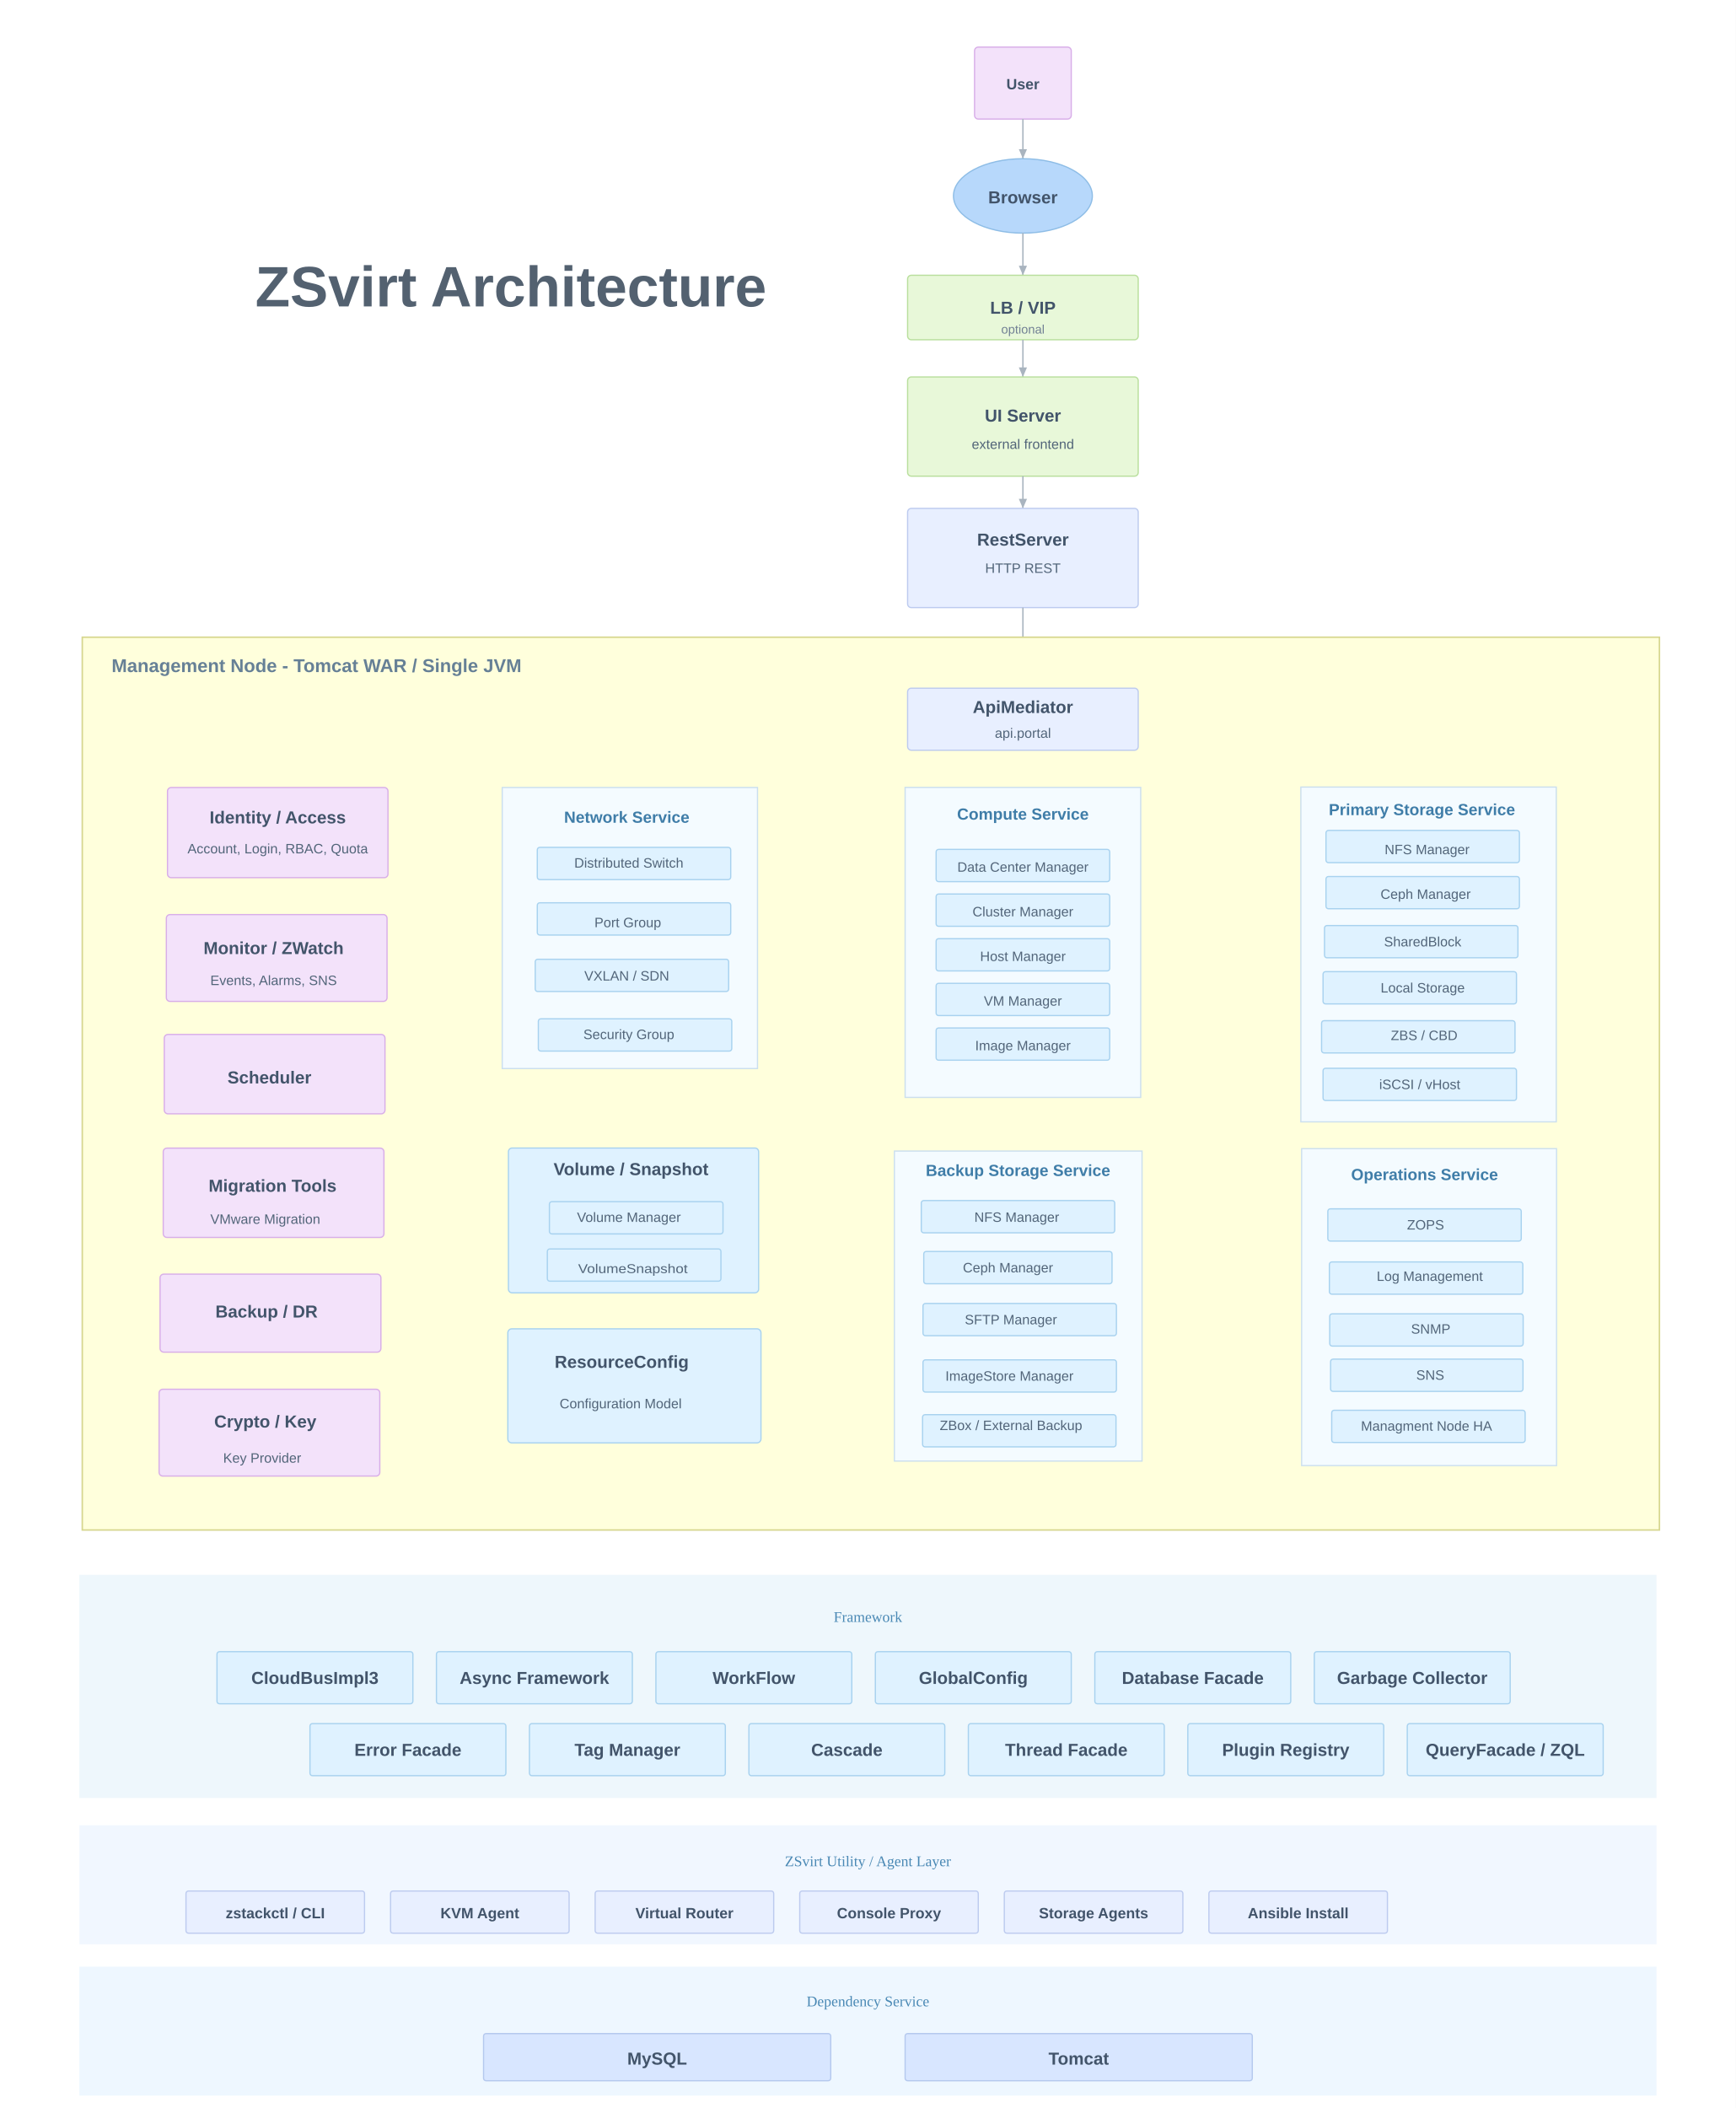
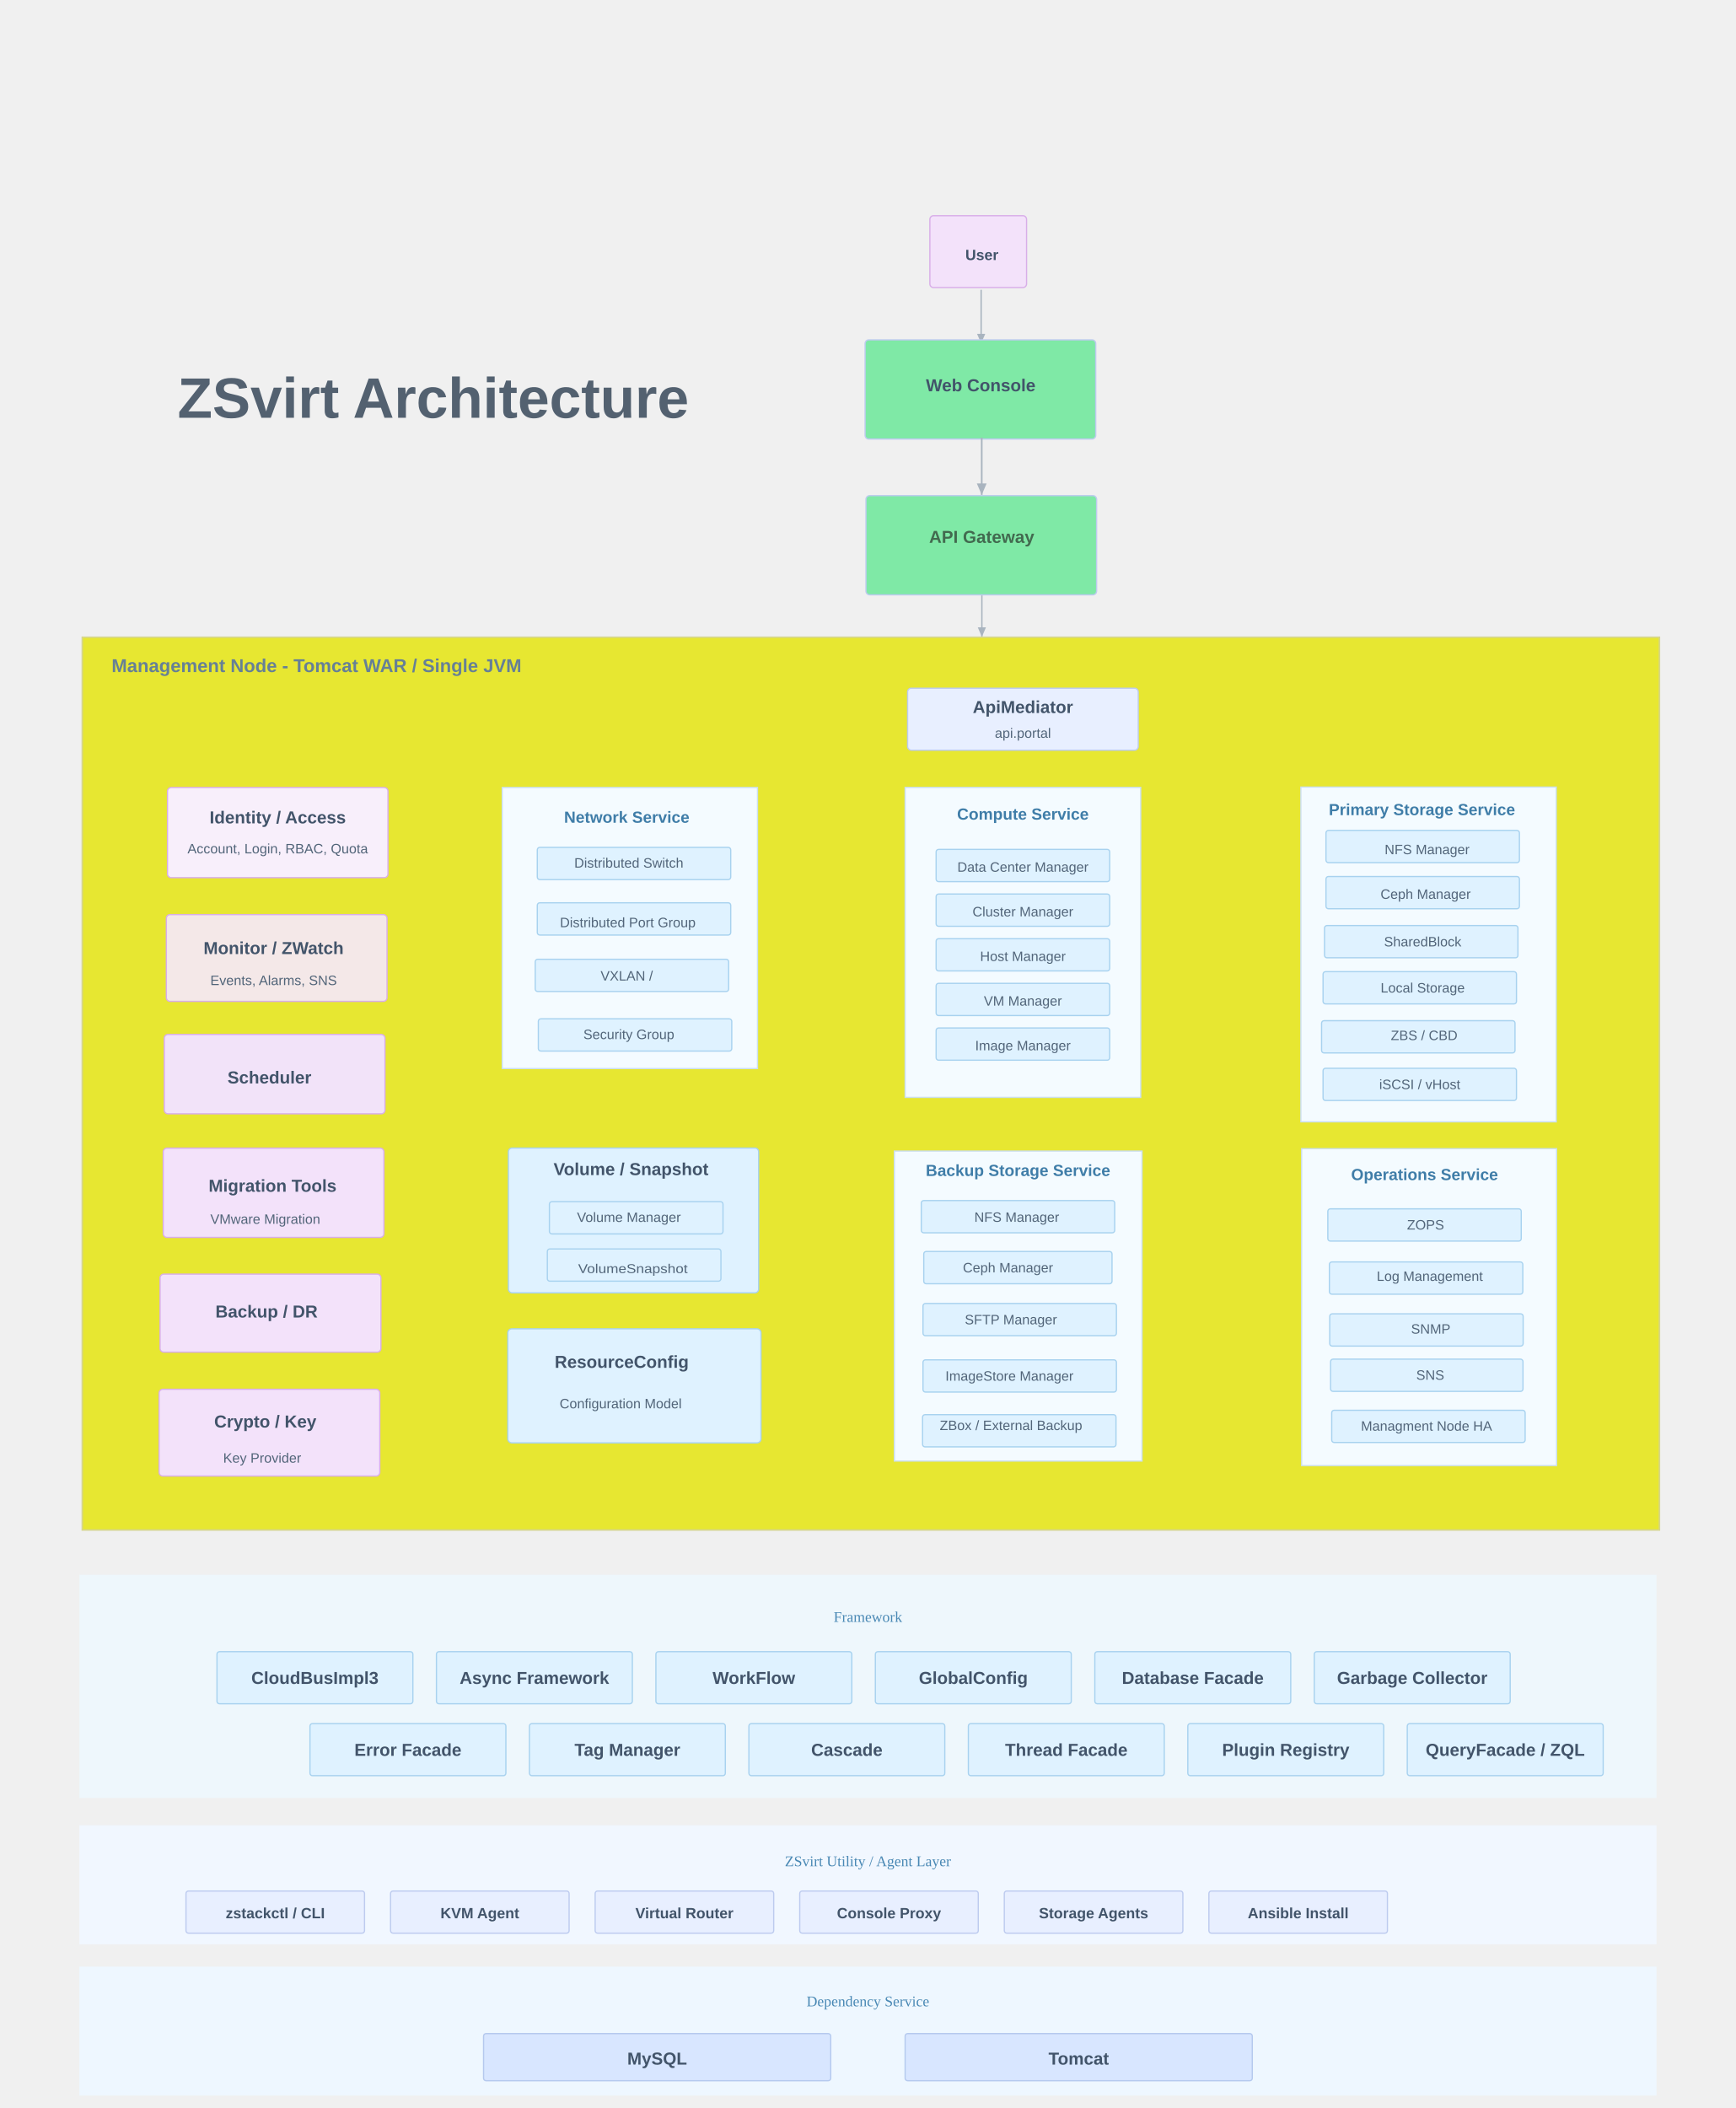
<svg xmlns="http://www.w3.org/2000/svg" width="1400" height="1700" viewBox="0 0 1400 1700" version="1.1" id="svg81">
  <defs id="defs1">
+     <rect x="849.258" y="322.683" width="34.869" height="122.927" id="rect98" />
    <rect x="997.598" y="612.27" width="37.824" height="351.05" id="rect92" />
    <rect x="873.489" y="627.635" width="586.266" height="137.111" id="rect91" />
    <rect x="1037.194" y="949.727" width="196.801" height="196.21" id="rect90" />
    <rect x="998.78" y="857.532" width="283.086" height="327.411" id="rect89" />
    <rect x="1131.162" y="686.144" width="15.366" height="177.298" id="rect88" />
    <rect x="958.001" y="836.256" width="349.868" height="350.459" id="rect87" />
    <rect x="1084.857" y="693.707" width="38.446" height="254.916" id="rect86" />
    <rect x="1022.173" y="830.777" width="269.125" height="374.435" id="rect85" />
    <rect x="1069.994" y="631.772" width="174.343" height="220.736" id="rect84" />
    <rect x="1019.464" y="607.246" width="177.594" height="148.635" id="rect83" />
    <rect x="1025.374" y="627.34" width="232.852" height="277.767" id="rect82" />
    <style id="style1">
      .title { font: 700 46px Arial, sans-serif; fill: #536170; }
      .subtitle { font: 400 16px Arial, sans-serif; fill: #7d8794; }
      .zone-title { font: 700 15px Arial, sans-serif; fill: #668096; }
      .box-title { font: 700 13px Arial, sans-serif; fill: #3f7da8; }
      .label { font: 600 14px Arial, sans-serif; fill: #42546a; }
      .small { font: 600 12px Arial, sans-serif; fill: #42546a; }
      .tiny { font: 500 11px Arial, sans-serif; fill: #526579; }
      .hint { font: 500 10px Arial, sans-serif; fill: #718094; }
      .panel { fill: #ffffdc; stroke: #d6d68e; stroke-width: 1.2; }
      .soft-panel { fill: #f4fbff; stroke: #cbdfee; stroke-width: 1; }
      .service-core { fill: #dff2ff; stroke: #a8d2ef; stroke-width: 1; }
      .service-premium { fill: #f3e2fa; stroke: #d8aee8; stroke-width: 1; }
      .service-ui { fill: #e8f8d9; stroke: #b9df9d; stroke-width: 1; }
      .service-tool { fill: #e8efff; stroke: #bdcbef; stroke-width: 1; }
      .dependency { fill: #d8e6ff; stroke: #b5c9ee; stroke-width: 1; }
      .line { fill: none; stroke: #a9b4bf; stroke-width: 1.1; marker-end: url(#arrow); }
      .dash { fill: none; stroke: #b5bec8; stroke-width: 1; stroke-dasharray: 5 5; marker-end: url(#arrow); }
    </style>
    <marker id="arrow" markerWidth="8" markerHeight="8" refX="7" refY="3" orient="auto">
      <path d="M0,0 L0,6 L7,3 z" fill="#a9b4bf" id="path1" />
    </marker>
+     <marker id="arrow-8" markerWidth="8" markerHeight="8" refX="7" refY="3" orient="auto">
+       <path d="M 0,0 V 6 L 7,3 Z" fill="#a9b4bf" id="path1-5" />
+     </marker>
  </defs>
-   <rect width="1400" height="1700" fill="#ffffff" id="rect1" />
-   <text x="205.839" y="247.107" class="title" id="text1" style="font-style:normal;font-variant:normal;font-weight:700;font-stretch:normal;font-size:46px;line-height:normal;font-family:Arial, sans-serif">ZSvirt Architecture</text>
-   <rect x="786" y="38" width="78" height="58" rx="3" class="service-premium" id="rect2" />
-   <text x="825" y="72" text-anchor="middle" class="small" id="text2">User</text>
-   <path d="M825 96 L825 128" class="line" id="path2" />
-   <ellipse cx="825" cy="158" rx="56" ry="30" fill="#b7d8fb" stroke="#8ebde6" id="ellipse2" />
-   <text x="825" y="164" text-anchor="middle" class="label" fill="#2874b8" id="text3">Browser</text>
-   <path d="M825 188 L825 222" class="line" id="path3" />
-   <rect x="732" y="222" width="186" height="52" rx="3" class="service-ui" id="rect3" />
-   <text x="825" y="253" text-anchor="middle" class="label" fill="#4f9b35" id="text4">LB / VIP</text>
-   <text x="825" y="269" text-anchor="middle" class="hint" id="text5">optional</text>
-   <path d="M825 274 L825 304" class="line" id="path5" />
-   <rect x="732" y="304" width="186" height="80" rx="3" class="service-ui" id="rect5" />
-   <text x="825" y="340" text-anchor="middle" class="label" fill="#4f9b35" id="text6">UI Server</text>
-   <text x="825" y="362" text-anchor="middle" class="tiny" id="text7">external frontend</text>
-   <path d="M825 384 L825 410" class="line" id="path7" />
-   <rect x="732" y="410" width="186" height="80" rx="3" class="service-tool" id="rect7" />
-   <text x="825" y="440" text-anchor="middle" class="label" fill="#3c73af" id="text8">RestServer</text>
-   <text x="825" y="462" text-anchor="middle" class="tiny" id="text9">HTTP REST</text>
-   <path d="M825 490 L825 555" class="line" id="path9" />
-   <rect x="66.364" y="513.881" width="1272" height="720" class="panel" id="rect9" />
+   <text x="143.193" y="336.938" class="title" id="text1" style="font-style:normal;font-variant:normal;font-weight:700;font-stretch:normal;font-size:46px;line-height:normal;font-family:Arial, sans-serif">ZSvirt Architecture</text>
+   <rect x="749.949" y="173.929" width="78" height="58" rx="3" class="service-premium" id="rect2" />
+   <text x="791.904" y="209.702" text-anchor="middle" class="small" id="text2" style="font-style:normal;font-variant:normal;font-weight:600;font-stretch:normal;font-size:12px;line-height:normal;font-family:Arial, sans-serif">User</text>
+   <path d="m 791.313,233.702 v 43.229" class="line" id="path2" />
+   <rect x="697.722" y="274.071" width="186" height="80" rx="3" class="service-tool" id="rect7" style="fill:#7fe9a6;fill-opacity:1" />
+   <text x="790.969" y="315.547" text-anchor="middle" class="label" fill="#4f9b35" id="text6" style="font-style:normal;font-variant:normal;font-weight:600;font-stretch:normal;font-size:14px;line-height:normal;font-family:Arial, sans-serif;fill:#42546a">Web Console</text>
+   <path d="m 791.904,475.816 v 37.814" class="line" id="path9" />
+   <rect x="66.364" y="513.881" width="1272" height="720" class="panel" id="rect9" style="fill:#e7e731;fill-opacity:1" />
  <rect x="1049.798" y="926.321" width="205.61" height="255.611" class="soft-panel" id="rect28-4" style="fill:#f4fbff;stroke:#cbdfee;stroke-width:0.972" />
  <text x="1148.956" y="951.688" text-anchor="middle" class="box-title" id="text29-8" style="font-style:normal;font-variant:normal;font-weight:700;font-stretch:normal;font-size:13px;line-height:normal;font-family:Arial, sans-serif;fill:#3f7da8">
    <tspan id="tspan97" x="1148.956" y="951.688">Operations Service</tspan>
  </text>
  <rect x="1070.92" y="974.87" width="156" height="26" rx="2" class="service-core" id="rect29-8" style="fill:#dff2ff;stroke:#a8d2ef;stroke-width:1" />
  <text x="1149.749" y="991.545" text-anchor="middle" class="tiny" id="text30-2" style="font-style:normal;font-variant:normal;font-weight:500;font-stretch:normal;font-size:11px;line-height:normal;font-family:Arial, sans-serif;fill:#526579">ZOPS</text>
  <rect x="1072.174" y="1017.694" width="156" height="26" rx="2" class="service-core" id="rect30-4" style="fill:#dff2ff;stroke:#a8d2ef;stroke-width:1" />
  <text x="1153.164" y="1032.977" text-anchor="middle" class="tiny" id="text31-5" style="font-style:normal;font-variant:normal;font-weight:500;font-stretch:normal;font-size:11px;line-height:normal;font-family:Arial, sans-serif;fill:#526579">Log Management</text>
  <rect x="1072.454" y="1059.538" width="156" height="26" rx="2" class="service-core" id="rect31-5" style="fill:#dff2ff;stroke:#a8d2ef;stroke-width:1" />
  <text x="1153.935" y="1075.52" text-anchor="middle" class="tiny" id="text32-1" style="font-style:normal;font-variant:normal;font-weight:500;font-stretch:normal;font-size:11px;line-height:normal;font-family:Arial, sans-serif;fill:#526579">SNMP</text>
  <rect x="1073.151" y="1096.092" width="155.167" height="26.003" rx="1.989" class="service-core" id="rect32-7" style="fill:#dff2ff;stroke:#a8d2ef;stroke-width:0.997" />
  <text x="1153.517" y="1112.702" text-anchor="middle" class="tiny" id="text33-1" style="font-style:normal;font-variant:normal;font-weight:500;font-stretch:normal;font-size:11px;line-height:normal;font-family:Arial, sans-serif;fill:#526579">SNS</text>
  <rect x="1074.06" y="1137.311" width="156" height="26" rx="2" class="service-core" id="rect33-1" style="fill:#dff2ff;stroke:#a8d2ef;stroke-width:1" />
  <text x="1150.52" y="1153.783" text-anchor="middle" class="tiny" id="text34-5" style="font-style:normal;font-variant:normal;font-weight:500;font-stretch:normal;font-size:11px;line-height:normal;font-family:Arial, sans-serif;fill:#526579">
    <tspan id="tspan95" x="1150.52" y="1153.783">Managment Node HA</tspan>
  </text>
  <text x="90" y="542" text-anchor="start" class="zone-title" id="text10">Management Node - Tomcat WAR / Single JVM</text>
  <rect x="732" y="555" width="186" height="50" rx="3" class="service-tool" id="rect10" />
  <text x="825" y="575" text-anchor="middle" class="label" fill="#3c73af" id="text11">ApiMediator</text>
  <text x="825" y="595" text-anchor="middle" class="tiny" id="text12">api.portal</text>
-   <rect x="135.091" y="635.091" width="177.818" height="72.713" rx="2.997" class="service-premium" id="rect12" />
+   <rect x="135.091" y="635.091" width="177.818" height="72.713" rx="2.997" class="service-premium" id="rect12" style="fill:#f8effb;fill-opacity:1" />
  <text x="224" y="664.015" text-anchor="middle" class="label" fill="#a248bd" id="text13" style="font-style:normal;font-variant:normal;font-weight:600;font-stretch:normal;font-size:14px;line-height:normal;font-family:Arial, sans-serif">Identity / Access</text>
  <text x="224" y="688.194" text-anchor="middle" class="tiny" id="text14" style="font-style:normal;font-variant:normal;font-weight:500;font-stretch:normal;font-size:11px;line-height:normal;font-family:Arial, sans-serif">Account, Login, RBAC, Quota</text>
-   <rect x="134.164" y="737.566" width="178" height="70" rx="3" class="service-premium" id="rect14" />
+   <rect x="134.164" y="737.566" width="178" height="70" rx="3" class="service-premium" id="rect14" style="fill:#f4e8e8;fill-opacity:1" />
  <text x="220.657" y="769.402" text-anchor="middle" class="label" fill="#a248bd" id="text15" style="font-style:normal;font-variant:normal;font-weight:600;font-stretch:normal;font-size:14px;line-height:normal;font-family:Arial, sans-serif">Monitor / ZWatch</text>
  <text x="220.657" y="794.417" text-anchor="middle" class="tiny" id="text16" style="font-style:normal;font-variant:normal;font-weight:500;font-stretch:normal;font-size:11px;line-height:normal;font-family:Arial, sans-serif">Events, Alarms, SNS</text>
-   <rect x="132.493" y="834.238" width="178" height="64" rx="3" class="service-premium" id="rect16" />
+   <rect x="132.493" y="834.238" width="178" height="64" rx="3" class="service-premium" id="rect16" style="fill:#f2e3f9;fill-opacity:1" />
  <text x="217.314" y="873.745" text-anchor="middle" class="label" fill="#a248bd" id="text17" style="font-style:normal;font-variant:normal;font-weight:600;font-stretch:normal;font-size:14px;line-height:normal;font-family:Arial, sans-serif">Scheduler</text>
  <rect x="131.657" y="925.909" width="178" height="72" rx="3" class="service-premium" id="rect17" />
  <text x="219.821" y="961.088" text-anchor="middle" class="label" fill="#a248bd" id="text18" style="font-style:normal;font-variant:normal;font-weight:600;font-stretch:normal;font-size:14px;line-height:normal;font-family:Arial, sans-serif">Migration Tools</text>
  <text x="213.97" y="986.939" text-anchor="middle" class="tiny" id="text19" style="font-style:normal;font-variant:normal;font-weight:500;font-stretch:normal;font-size:11px;line-height:normal;font-family:Arial, sans-serif">VMware Migration</text>
  <rect x="129.088" y="1027.537" width="178.124" height="62.901" rx="3.002" class="service-premium" id="rect19" />
  <text x="214.95" y="1062.515" text-anchor="middle" class="label" fill="#a248bd" id="text20" style="font-style:normal;font-variant:normal;font-weight:600;font-stretch:normal;font-size:14px;line-height:normal;font-family:Arial, sans-serif">Backup / DR</text>
  <rect x="128.314" y="1120.373" width="178" height="70" rx="3" class="service-premium" id="rect21" />
  <text x="213.97" y="1151.208" text-anchor="middle" class="label" fill="#a248bd" id="text22" style="font-style:normal;font-variant:normal;font-weight:600;font-stretch:normal;font-size:14px;line-height:normal;font-family:Arial, sans-serif">Crypto / Key</text>
  <text x="211.463" y="1179.566" text-anchor="middle" class="tiny" id="text23" style="font-style:normal;font-variant:normal;font-weight:500;font-stretch:normal;font-size:11px;line-height:normal;font-family:Arial, sans-serif">Key Provider</text>
  <rect x="405.061" y="635.061" width="205.878" height="226.682" class="soft-panel" id="rect23" />
  <text x="505.493" y="663.507" text-anchor="middle" class="box-title" id="text24" style="font-style:normal;font-variant:normal;font-weight:700;font-stretch:normal;font-size:13px;line-height:normal;font-family:Arial, sans-serif">Network Service</text>
  <rect x="433.343" y="683.358" width="156" height="26" rx="2" class="service-core" id="rect24" />
  <text x="507.164" y="699.686" text-anchor="middle" class="tiny" id="text25" style="font-style:normal;font-variant:normal;font-weight:500;font-stretch:normal;font-size:11px;line-height:normal;font-family:Arial, sans-serif">Distributed Switch</text>
  <rect x="433.343" y="728.059" width="156" height="26" rx="2" class="service-core" id="rect25" />
-   <text x="506.328" y="747.731" text-anchor="middle" class="tiny" id="text26" style="font-style:normal;font-variant:normal;font-weight:500;font-stretch:normal;font-size:11px;line-height:normal;font-family:Arial, sans-serif">Port Group</text>
+   <text x="506.328" y="747.731" text-anchor="middle" class="tiny" id="text26" style="font-style:normal;font-variant:normal;font-weight:500;font-stretch:normal;font-size:11px;line-height:normal;font-family:Arial, sans-serif">Distributed Port Group</text>
  <rect x="431.672" y="773.596" width="156" height="26" rx="2" class="service-core" id="rect26" />
-   <text x="505.493" y="790.76" text-anchor="middle" class="tiny" id="text27" style="font-style:normal;font-variant:normal;font-weight:500;font-stretch:normal;font-size:11px;line-height:normal;font-family:Arial, sans-serif">VXLAN / SDN</text>
+   <text x="505.493" y="790.76" text-anchor="middle" class="tiny" id="text27" style="font-style:normal;font-variant:normal;font-weight:500;font-stretch:normal;font-size:11px;line-height:normal;font-family:Arial, sans-serif">VXLAN /</text>
  <rect x="434.179" y="821.64" width="156" height="26" rx="2" class="service-core" id="rect27" />
  <text x="507.164" y="837.969" text-anchor="middle" class="tiny" id="text28" style="font-style:normal;font-variant:normal;font-weight:500;font-stretch:normal;font-size:11px;line-height:normal;font-family:Arial, sans-serif">Security Group</text>
  <rect x="1049.159" y="634.73" width="206" height="270" class="soft-panel" id="rect28" />
  <text x="1146.84" y="657.366" text-anchor="middle" class="box-title" id="text29" style="font-style:normal;font-variant:normal;font-weight:700;font-stretch:normal;font-size:13px;line-height:normal;font-family:Arial, sans-serif">Primary Storage Service</text>
  <rect x="1069.431" y="669.683" width="156" height="26" rx="2" class="service-core" id="rect29" />
  <text x="1150.976" y="688.865" text-anchor="middle" class="tiny" id="text30" style="font-style:normal;font-variant:normal;font-weight:500;font-stretch:normal;font-size:11px;line-height:normal;font-family:Arial, sans-serif">NFS Manager</text>
  <rect x="1069.431" y="706.865" width="156" height="26" rx="2" class="service-core" id="rect30" />
  <text x="1149.795" y="724.865" text-anchor="middle" class="tiny" id="text31" style="font-style:normal;font-variant:normal;font-weight:500;font-stretch:normal;font-size:11px;line-height:normal;font-family:Arial, sans-serif">Ceph Manager</text>
  <rect x="1068.249" y="746.411" width="156" height="26" rx="2" class="service-core" id="rect31" />
  <text x="1147.431" y="763.229" text-anchor="middle" class="tiny" id="text32" style="font-style:normal;font-variant:normal;font-weight:500;font-stretch:normal;font-size:11px;line-height:normal;font-family:Arial, sans-serif">SharedBlock</text>
  <rect x="1067.067" y="783.593" width="156" height="26" rx="2" class="service-core" id="rect32" />
  <text x="1147.431" y="800.411" text-anchor="middle" class="tiny" id="text33" style="font-style:normal;font-variant:normal;font-weight:500;font-stretch:normal;font-size:11px;line-height:normal;font-family:Arial, sans-serif">Local Storage</text>
  <rect x="1065.885" y="823.139" width="156" height="26" rx="2" class="service-core" id="rect33" />
  <text x="1148.612" y="838.775" text-anchor="middle" class="tiny" id="text34" style="font-style:normal;font-variant:normal;font-weight:500;font-stretch:normal;font-size:11px;line-height:normal;font-family:Arial, sans-serif">ZBS / CBD</text>
  <rect x="1067.067" y="861.503" width="156" height="26" rx="2" class="service-core" id="rect34" />
  <text x="1145.067" y="878.321" text-anchor="middle" class="tiny" id="text35" style="font-style:normal;font-variant:normal;font-weight:500;font-stretch:normal;font-size:11px;line-height:normal;font-family:Arial, sans-serif">iSCSI / vHost</text>
  <rect x="730" y="635" width="190" height="250" class="soft-panel" id="rect35" />
  <text x="825" y="661" text-anchor="middle" class="box-title" id="text36">Compute Service</text>
  <rect x="755" y="685" width="140" height="26" rx="2" class="service-core" id="rect36" />
  <text x="825" y="703" text-anchor="middle" class="tiny" id="text37" style="font-style:normal;font-variant:normal;font-weight:500;font-stretch:normal;font-size:11px;line-height:normal;font-family:Arial, sans-serif">Data Center Manager</text>
  <rect x="755" y="721" width="140" height="26" rx="2" class="service-core" id="rect37" />
  <text x="825" y="739" text-anchor="middle" class="tiny" id="text38">Cluster Manager</text>
  <rect x="755" y="757" width="140" height="26" rx="2" class="service-core" id="rect38" />
  <text x="825" y="775" text-anchor="middle" class="tiny" id="text39">Host Manager</text>
  <rect x="755" y="793" width="140" height="26" rx="2" class="service-core" id="rect39" />
  <text x="825" y="811" text-anchor="middle" class="tiny" id="text40">VM Manager</text>
  <rect x="755" y="829" width="140" height="26" rx="2" class="service-core" id="rect40" />
  <text x="825" y="847" text-anchor="middle" class="tiny" id="text41">Image Manager</text>
  <rect x="410.061" y="925.829" width="201.782" height="116.774" rx="2.999" class="service-core" id="rect41" />
  <text x="508.934" y="947.662" text-anchor="middle" class="label" fill="#3c73af" id="text42" style="font-style:normal;font-variant:normal;font-weight:600;font-stretch:normal;font-size:14px;line-height:normal;font-family:Arial, sans-serif">Volume / Snapshot</text>
  <rect x="443.113" y="969.089" width="140" height="26" rx="2" class="service-core" id="rect42" />
  <text x="503.682" y="992.388" text-anchor="middle" class="tiny" id="text43" style="font-style:normal;font-variant:normal;font-weight:500;font-stretch:normal;font-size:11px;line-height:normal;font-family:Arial, sans-serif;stroke-width:1.007" transform="scale(1.007073,0.9929768)">Volume Manager</text>
  <rect x="441.442" y="1007.202" width="140" height="26" rx="2" class="service-core" id="rect43" />
  <text x="480.592" y="1090.449" text-anchor="middle" class="tiny" id="text44" style="font-style:normal;font-variant:normal;font-weight:500;font-stretch:normal;font-size:11px;line-height:normal;font-family:Arial, sans-serif;stroke-width:1.062" transform="scale(1.062121,0.941512)">VolumeSnapshot</text>
  <rect x="409.571" y="1071.64" width="204.172" height="91.964" rx="3.224" class="service-core" id="rect44" />
  <text x="501.412" y="1103.102" text-anchor="middle" class="label" fill="#3c73af" id="text45" style="font-style:normal;font-variant:normal;font-weight:600;font-stretch:normal;font-size:14px;line-height:normal;font-family:Arial, sans-serif">ResourceConfig</text>
  <text x="500.576" y="1135.741" text-anchor="middle" class="tiny" id="text46" style="font-style:normal;font-variant:normal;font-weight:500;font-stretch:normal;font-size:11px;line-height:normal;font-family:Arial, sans-serif">Configuration Model</text>
  <rect x="721.333" y="928.264" width="199.746" height="250.02" class="soft-panel" id="rect52" />
  <text x="821.045" y="948.364" text-anchor="middle" class="box-title" id="text53" style="font-style:normal;font-variant:normal;font-weight:700;font-stretch:normal;font-size:13px;line-height:normal;font-family:Arial, sans-serif">Backup Storage Service</text>
  <rect x="743.024" y="968.2" width="156" height="26" rx="2" class="service-core" id="rect53" />
  <text x="820.045" y="985.364" text-anchor="middle" class="tiny" id="text54" style="font-style:normal;font-variant:normal;font-weight:500;font-stretch:normal;font-size:11px;line-height:normal;font-family:Arial, sans-serif">NFS Manager</text>
  <rect x="745.036" y="1009.267" width="151.834" height="26.013" rx="1.947" class="service-core" id="rect54" />
  <text x="812.953" y="1026.092" text-anchor="middle" class="tiny" id="text55" style="font-style:normal;font-variant:normal;font-weight:500;font-stretch:normal;font-size:11px;line-height:normal;font-family:Arial, sans-serif">Ceph Manager</text>
  <rect x="744.409" y="1051.184" width="156" height="26" rx="2" class="service-core" id="rect55" />
  <text x="815.317" y="1068.002" text-anchor="middle" class="tiny" id="text56" style="font-style:normal;font-variant:normal;font-weight:500;font-stretch:normal;font-size:11px;line-height:normal;font-family:Arial, sans-serif">SFTP Manager</text>
  <rect x="744.409" y="1096.64" width="156" height="26" rx="2" class="service-core" id="rect56" />
  <text x="814.135" y="1113.458" text-anchor="middle" class="tiny" id="text57" style="font-style:normal;font-variant:normal;font-weight:500;font-stretch:normal;font-size:11px;line-height:normal;font-family:Arial, sans-serif">ImageStore Manager</text>
  <rect x="744.075" y="1140.854" width="156" height="26" rx="2" class="service-core" id="rect57" />
  <text x="815.389" y="1153.291" text-anchor="middle" class="tiny" id="text58" style="font-style:normal;font-variant:normal;font-weight:500;font-stretch:normal;font-size:11px;line-height:normal;font-family:Arial, sans-serif">ZBox / External Backup</text>
  <rect x="64" y="1270" width="1272" height="180" fill="#eef7fc" stroke="none" id="rect58" />
  <text x="700" y="1308" text-anchor="middle" font="700 22px Arial, sans-serif" fill="#4988b4" id="text59">Framework</text>
  <rect x="175" y="1332" width="158" height="42" rx="2" class="service-core" id="rect59" />
  <text x="254" y="1358" text-anchor="middle" class="label" fill="#3c73af" id="text60">CloudBusImpl3</text>
  <rect x="352" y="1332" width="158" height="42" rx="2" class="service-core" id="rect60" />
  <text x="431" y="1358" text-anchor="middle" class="label" fill="#3c73af" id="text61">Async Framework</text>
  <rect x="529" y="1332" width="158" height="42" rx="2" class="service-core" id="rect61" />
  <text x="608" y="1358" text-anchor="middle" class="label" fill="#3c73af" id="text62">WorkFlow</text>
  <rect x="706" y="1332" width="158" height="42" rx="2" class="service-core" id="rect62" />
  <text x="785" y="1358" text-anchor="middle" class="label" fill="#3c73af" id="text63">GlobalConfig</text>
  <rect x="883" y="1332" width="158" height="42" rx="2" class="service-core" id="rect63" />
  <text x="962" y="1358" text-anchor="middle" class="label" fill="#3c73af" id="text64">Database Facade</text>
  <rect x="1060" y="1332" width="158" height="42" rx="2" class="service-core" id="rect64" />
  <text x="1139" y="1358" text-anchor="middle" class="label" fill="#3c73af" id="text65">Garbage Collector</text>
  <rect x="250" y="1390" width="158" height="42" rx="2" class="service-core" id="rect65" />
  <text x="329" y="1416" text-anchor="middle" class="label" fill="#3c73af" id="text66">Error Facade</text>
  <rect x="427" y="1390" width="158" height="42" rx="2" class="service-core" id="rect66" />
  <text x="506" y="1416" text-anchor="middle" class="label" fill="#3c73af" id="text67">Tag Manager</text>
  <rect x="604" y="1390" width="158" height="42" rx="2" class="service-core" id="rect67" />
  <text x="683" y="1416" text-anchor="middle" class="label" fill="#3c73af" id="text68">Cascade</text>
  <rect x="781" y="1390" width="158" height="42" rx="2" class="service-core" id="rect68" />
  <text x="860" y="1416" text-anchor="middle" class="label" fill="#3c73af" id="text69">Thread Facade</text>
  <rect x="958" y="1390" width="158" height="42" rx="2" class="service-core" id="rect69" />
  <text x="1037" y="1416" text-anchor="middle" class="label" fill="#3c73af" id="text70">Plugin Registry</text>
  <rect x="1135" y="1390" width="158" height="42" rx="2" class="service-core" id="rect70" />
  <text x="1214" y="1416" text-anchor="middle" class="label" fill="#3c73af" id="text71">QueryFacade / ZQL</text>
  <rect x="64" y="1472" width="1272" height="96" fill="#f1f7ff" stroke="none" id="rect71" />
  <text x="700" y="1505" text-anchor="middle" font="700 22px Arial, sans-serif" fill="#4988b4" id="text72">ZSvirt Utility / Agent Layer</text>
  <rect x="150" y="1525" width="144" height="34" rx="2" class="service-tool" id="rect72" />
  <text x="222" y="1547" text-anchor="middle" class="small" id="text73">zstackctl / CLI</text>
  <rect x="315" y="1525" width="144" height="34" rx="2" class="service-tool" id="rect73" />
  <text x="387" y="1547" text-anchor="middle" class="small" id="text74">KVM Agent</text>
  <rect x="480" y="1525" width="144" height="34" rx="2" class="service-tool" id="rect74" />
  <text x="552" y="1547" text-anchor="middle" class="small" id="text75">Virtual Router</text>
  <rect x="645" y="1525" width="144" height="34" rx="2" class="service-tool" id="rect75" />
  <text x="717" y="1547" text-anchor="middle" class="small" id="text76">Console Proxy</text>
  <rect x="810" y="1525" width="144" height="34" rx="2" class="service-tool" id="rect76" />
  <text x="882" y="1547" text-anchor="middle" class="small" id="text77">Storage Agents</text>
  <rect x="975" y="1525" width="144" height="34" rx="2" class="service-tool" id="rect77" />
  <text x="1047" y="1547" text-anchor="middle" class="small" id="text78">Ansible Install</text>
  <rect x="64" y="1586" width="1272" height="104" fill="#eef7ff" stroke="none" id="rect78" />
  <text x="700" y="1618" text-anchor="middle" font="700 22px Arial, sans-serif" fill="#4988b4" id="text79">Dependency Service</text>
  <rect x="390" y="1640" width="280" height="38" rx="2" class="dependency" id="rect79" />
  <text x="530" y="1665" text-anchor="middle" class="label" fill="#3575bd" id="text80">MySQL</text>
  <rect x="730" y="1640" width="280" height="38" rx="2" class="dependency" id="rect80" />
  <text x="870" y="1665" text-anchor="middle" class="label" fill="#3575bd" id="text81">Tomcat</text>
-   <text xml:space="preserve" id="text82" style="fill:#000000;text-orientation:auto;writing-mode:lr-tb;direction:ltr;white-space:pre;shape-inside:url(#rect82)" />
-   <text xml:space="preserve" id="text83" style="fill:#000000;text-orientation:auto;writing-mode:lr-tb;direction:ltr;white-space:pre;shape-inside:url(#rect83)" />
-   <text xml:space="preserve" id="text84" style="fill:#000000;text-orientation:auto;writing-mode:lr-tb;direction:ltr;white-space:pre;shape-inside:url(#rect84)" />
-   <text xml:space="preserve" id="text85" style="fill:#000000;text-orientation:auto;writing-mode:lr-tb;direction:ltr;white-space:pre;shape-inside:url(#rect85)" />
-   <text xml:space="preserve" id="text86" style="fill:#000000;text-orientation:auto;writing-mode:lr-tb;direction:ltr;white-space:pre;shape-inside:url(#rect86)" />
-   <text xml:space="preserve" id="text87" style="fill:#000000;text-orientation:auto;writing-mode:lr-tb;direction:ltr;white-space:pre;shape-inside:url(#rect87)" />
-   <text xml:space="preserve" id="text88" style="fill:#000000;text-orientation:auto;writing-mode:lr-tb;direction:ltr;white-space:pre;shape-inside:url(#rect88)" />
-   <text xml:space="preserve" id="text89" style="fill:#000000;text-orientation:auto;writing-mode:lr-tb;direction:ltr;white-space:pre;shape-inside:url(#rect89)" />
-   <text xml:space="preserve" id="text90" style="fill:#000000;text-orientation:auto;writing-mode:lr-tb;direction:ltr;white-space:pre;shape-inside:url(#rect90)" />
-   <text xml:space="preserve" id="text91" style="fill:#000000;text-orientation:auto;writing-mode:lr-tb;direction:ltr;white-space:pre;shape-inside:url(#rect91)" />
-   <text xml:space="preserve" id="text92" style="fill:#000000;text-orientation:auto;writing-mode:lr-tb;direction:ltr;white-space:pre;shape-inside:url(#rect92)" />
+   <text xml:space="preserve" id="text82" style="writing-mode:lr-tb;direction:ltr;white-space:pre;shape-inside:url(#rect82);display:inline;fill:#000000" />
+   <text xml:space="preserve" id="text83" style="writing-mode:lr-tb;direction:ltr;white-space:pre;shape-inside:url(#rect83);display:inline;fill:#000000" />
+   <text xml:space="preserve" id="text84" style="writing-mode:lr-tb;direction:ltr;white-space:pre;shape-inside:url(#rect84);display:inline;fill:#000000" />
+   <text xml:space="preserve" id="text85" style="writing-mode:lr-tb;direction:ltr;white-space:pre;shape-inside:url(#rect85);display:inline;fill:#000000" />
+   <text xml:space="preserve" id="text86" style="writing-mode:lr-tb;direction:ltr;white-space:pre;shape-inside:url(#rect86);display:inline;fill:#000000" />
+   <text xml:space="preserve" id="text87" style="writing-mode:lr-tb;direction:ltr;white-space:pre;shape-inside:url(#rect87);display:inline;fill:#000000" />
+   <text xml:space="preserve" id="text88" style="writing-mode:lr-tb;direction:ltr;white-space:pre;shape-inside:url(#rect88);display:inline;fill:#000000" />
+   <text xml:space="preserve" id="text89" style="writing-mode:lr-tb;direction:ltr;white-space:pre;shape-inside:url(#rect89);display:inline;fill:#000000" />
+   <text xml:space="preserve" id="text90" style="writing-mode:lr-tb;direction:ltr;white-space:pre;shape-inside:url(#rect90);display:inline;fill:#000000" />
+   <text xml:space="preserve" id="text91" style="writing-mode:lr-tb;direction:ltr;white-space:pre;shape-inside:url(#rect91);display:inline;fill:#000000" />
+   <text xml:space="preserve" id="text92" style="writing-mode:lr-tb;direction:ltr;white-space:pre;shape-inside:url(#rect92);display:inline;fill:#000000" />
+   <rect x="698.427" y="399.697" width="186" height="80" rx="3" class="service-tool" id="rect7-4" style="fill:#7fe9a6;fill-opacity:1;stroke:#bdcbef;stroke-width:1" />
+   <text x="791.759" y="437.806" text-anchor="middle" class="label" fill="#3c73af" id="text8-2" style="font-style:normal;font-variant:normal;font-weight:600;font-stretch:normal;font-size:14px;line-height:normal;font-family:Arial, sans-serif;fill:#426a4f;fill-opacity:1">API Gateway</text>
+   <text xml:space="preserve" id="text98" style="writing-mode:lr-tb;direction:ltr;white-space:pre;shape-inside:url(#rect98);display:inline;fill:#d3d319;fill-opacity:1" />
+   <path d="m 791.787,352.908 v 46.184" class="line" id="path2-6" style="fill:none;stroke:#a9b4bf;stroke-width:1.321;marker-end:url(#arrow-8)" />
</svg>
